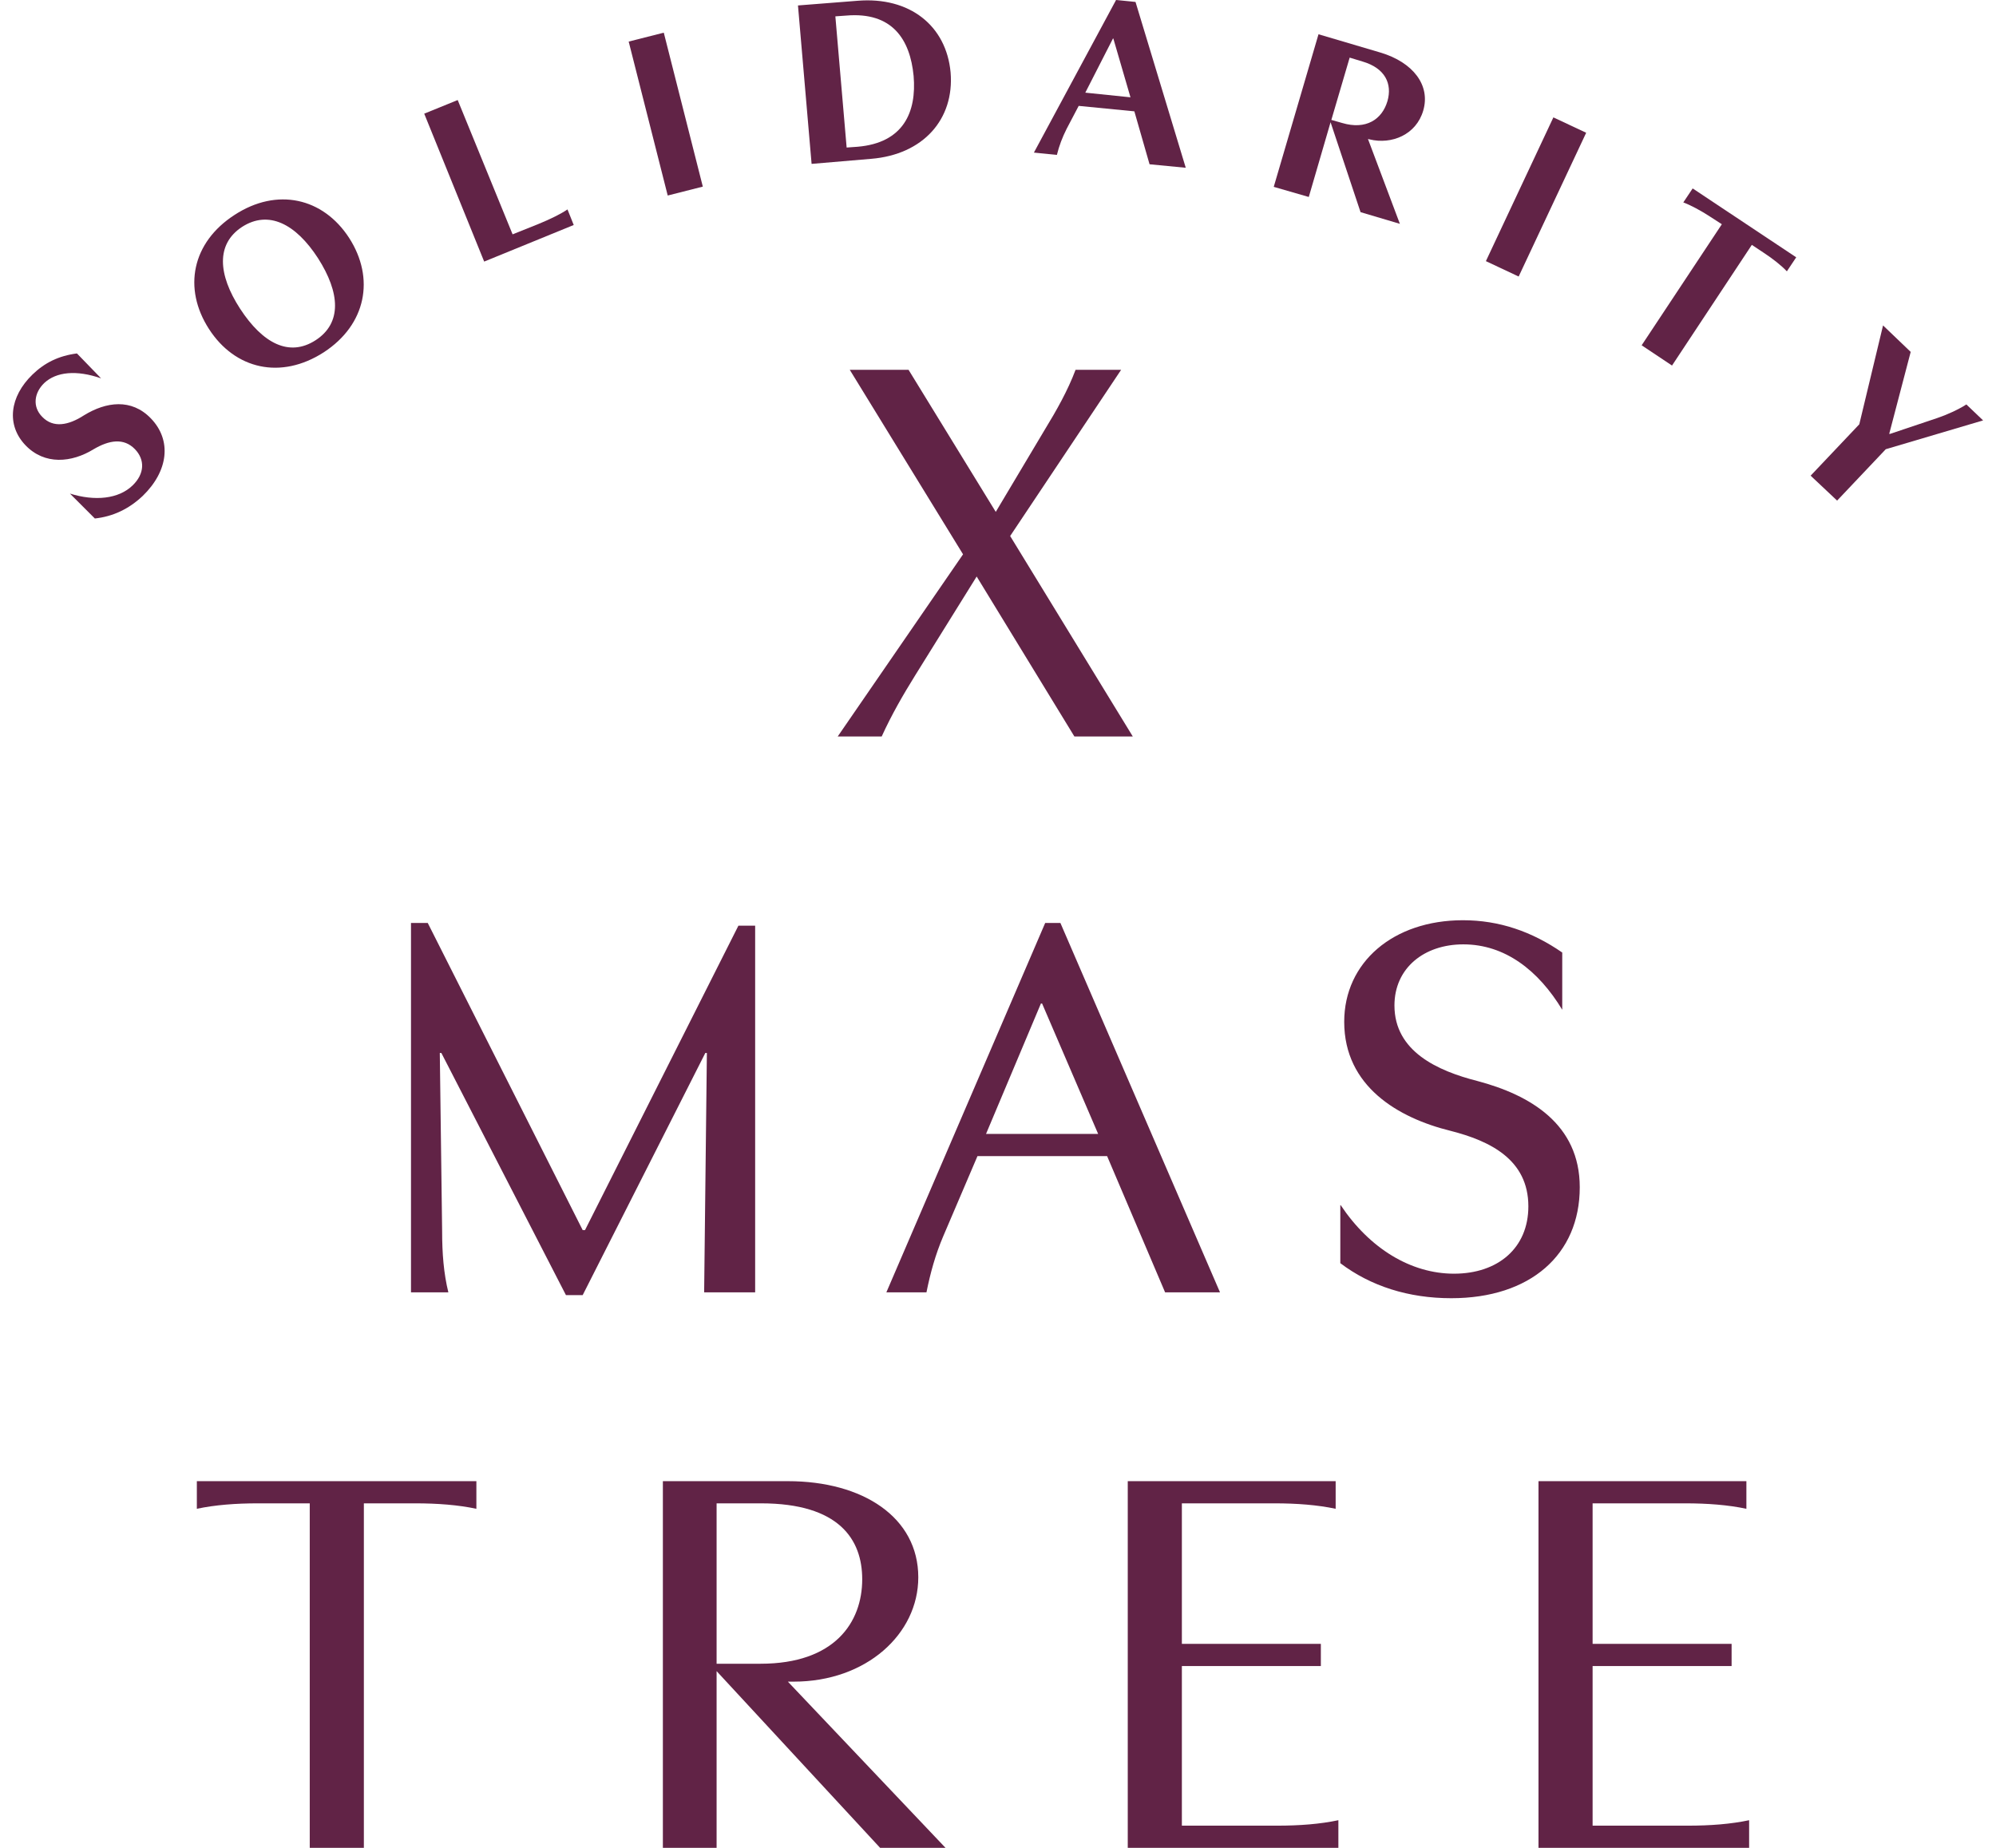
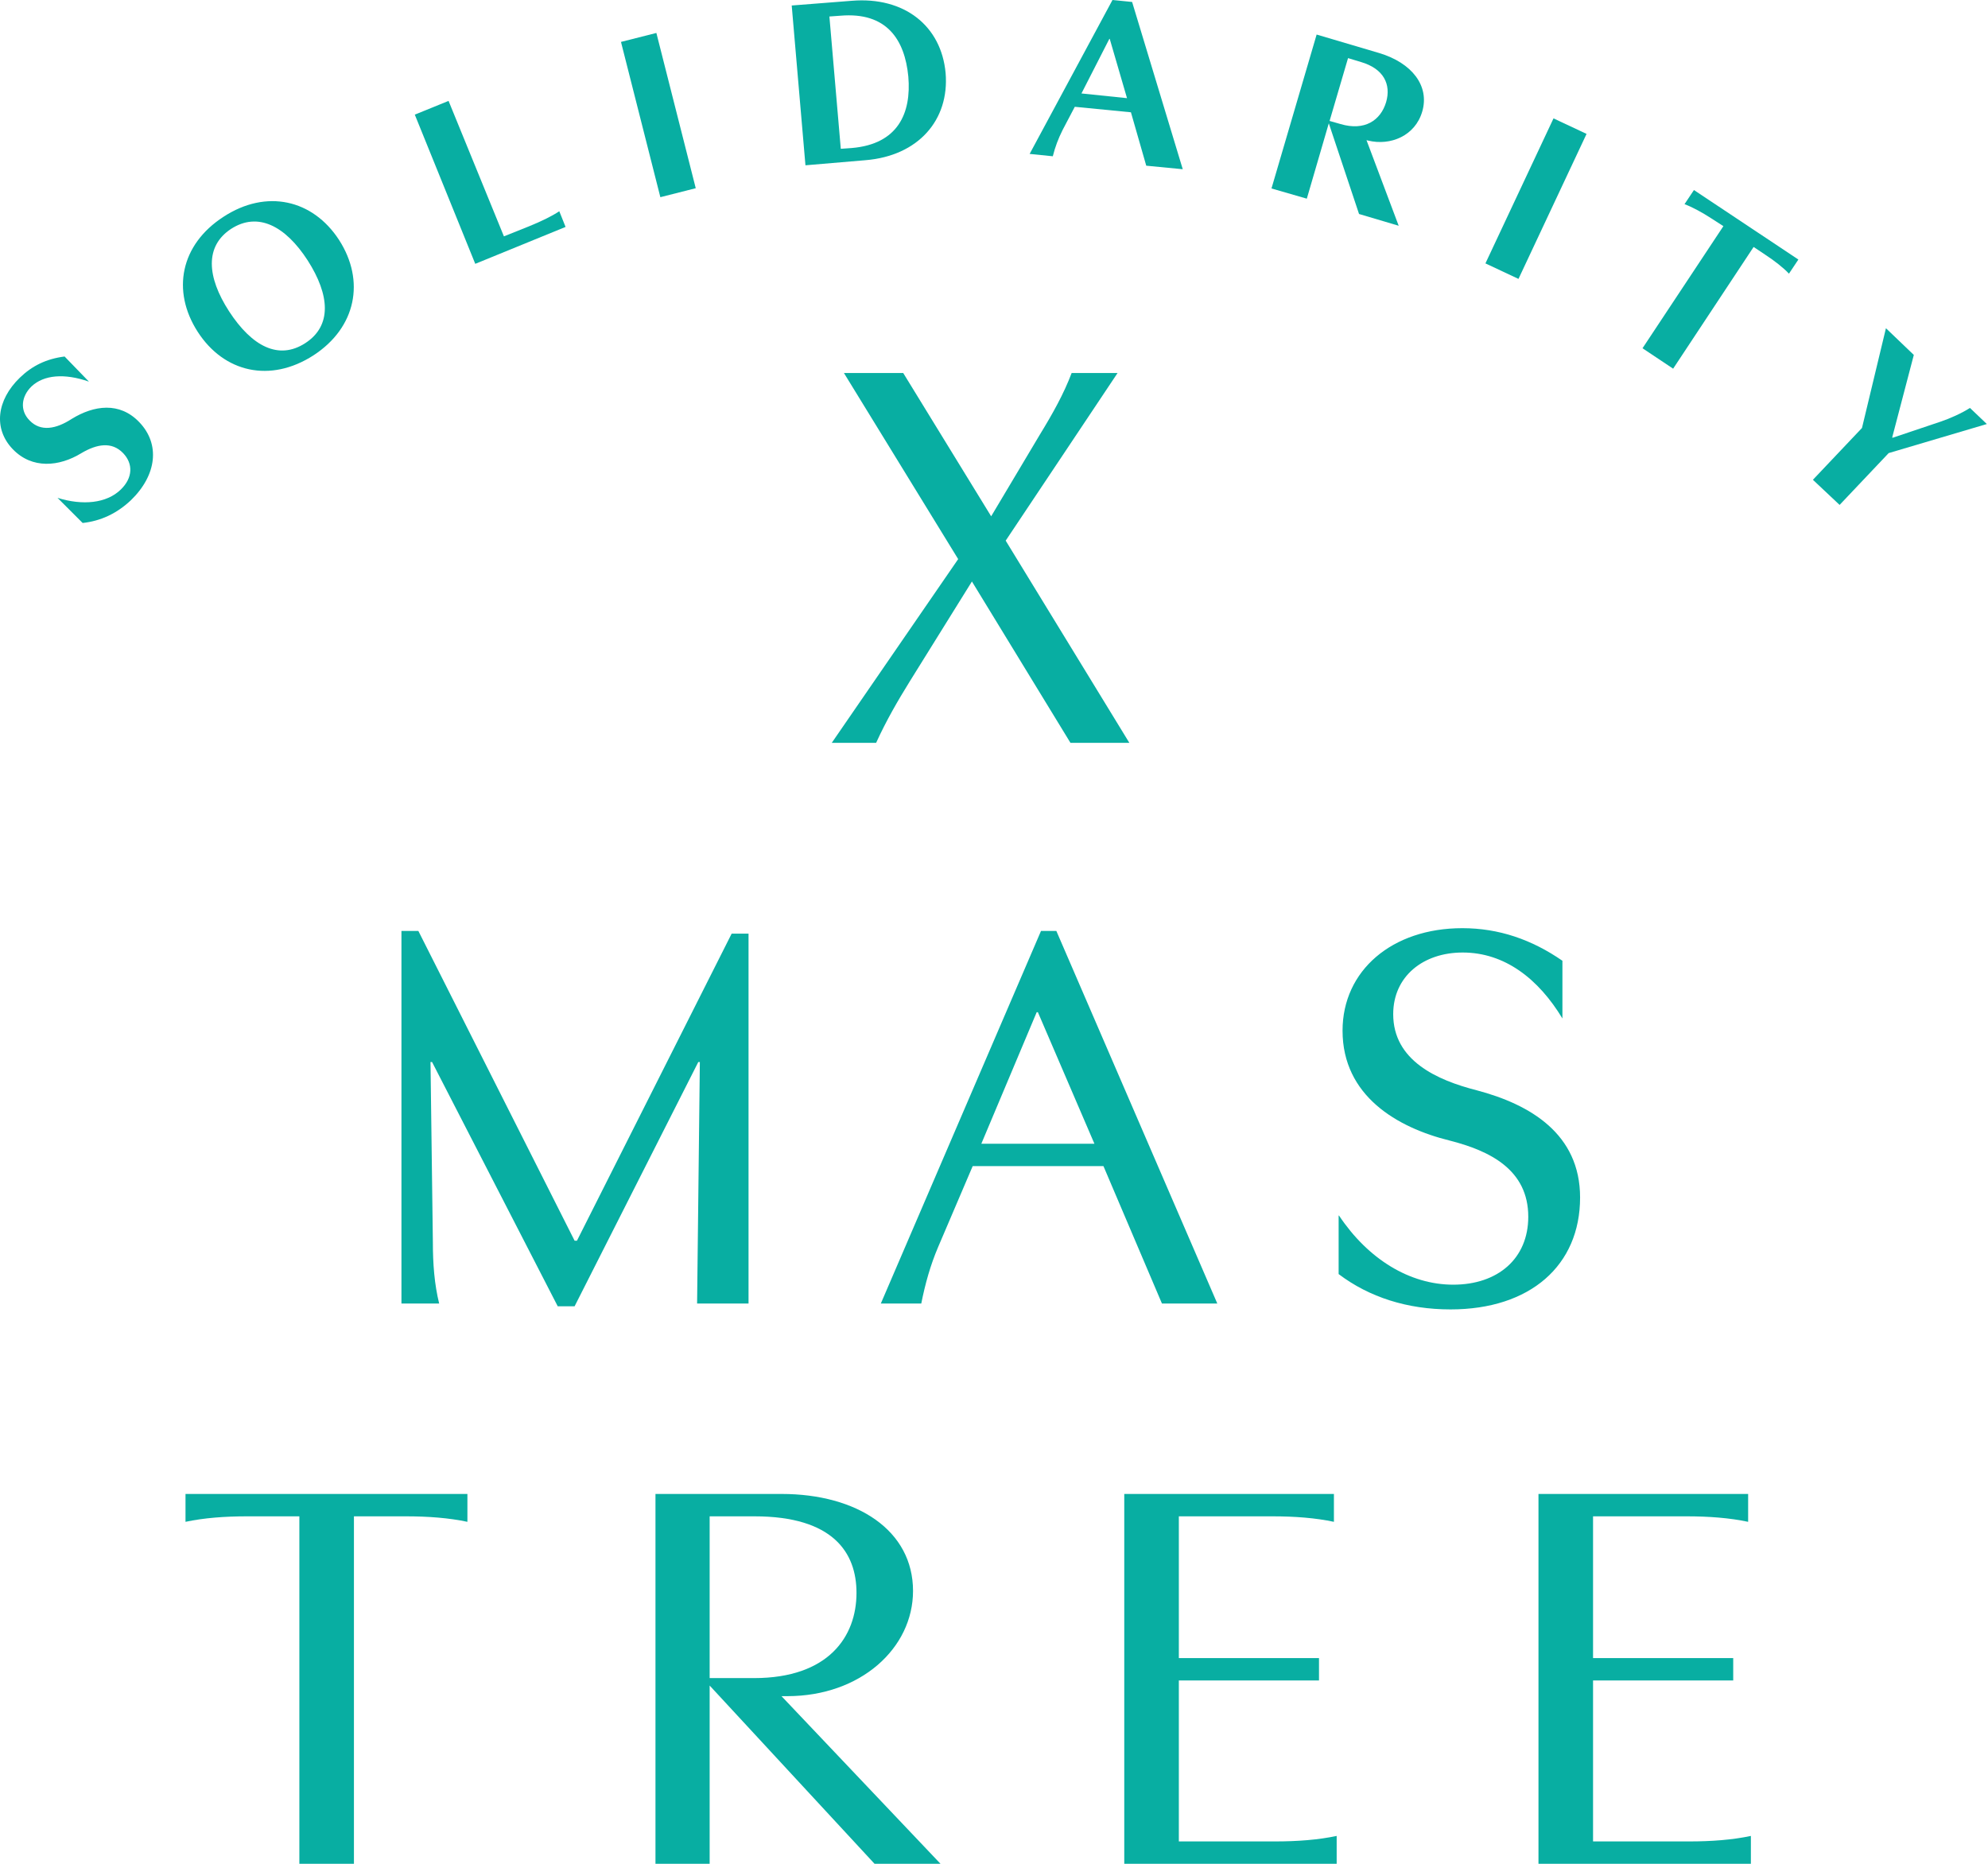
- <svg xmlns="http://www.w3.org/2000/svg" width="108" height="100" viewBox="0 0 108 100" fill="none">
-   <path d="M52.109 29.998L45.979 20.013H49.16L53.879 27.702L56.491 23.32C57.186 22.183 57.776 21.13 58.197 20.013H60.662L54.658 29.008L61.294 39.857H58.134L52.846 31.199L49.518 36.55C48.865 37.603 48.254 38.657 47.706 39.857H45.326L52.109 29.998Z" fill="#612346" />
-   <path d="M31.528 66.569H31.654L39.954 50.095H40.86V69.939H38.1L38.248 56.983H38.164L31.528 70.087H30.622L23.881 56.983H23.797L23.923 66.632C23.923 67.832 24.007 68.907 24.26 69.939H22.238V49.947H23.144L31.528 66.569Z" fill="#612346" />
-   <path d="M56.322 54.308L53.352 61.365H59.419L56.386 54.308H56.322ZM57.376 49.947L66.013 69.939H63.042L59.904 62.566H52.889L51.035 66.906C50.614 67.896 50.34 68.886 50.129 69.939H47.959L56.554 49.947H57.376Z" fill="#612346" />
-   <path d="M72.543 65.22C74.102 67.559 76.335 68.928 78.674 68.928C81.054 68.928 82.697 67.538 82.697 65.284C82.697 62.756 80.633 61.745 78.484 61.197C75.661 60.502 72.733 58.795 72.733 55.298C72.733 52.075 75.387 49.8 79.158 49.8C81.117 49.8 82.887 50.411 84.53 51.548V54.645C83.245 52.518 81.433 51.106 79.179 51.106C77.052 51.106 75.451 52.391 75.451 54.413C75.451 56.899 77.789 57.953 79.938 58.5C82.802 59.259 85.478 60.839 85.478 64.251C85.478 67.896 82.802 70.255 78.526 70.255C76.209 70.255 74.165 69.602 72.522 68.359V65.22H72.543Z" fill="#612346" />
-   <path d="M19.688 100H16.76V81.356H13.958C12.758 81.356 11.641 81.441 10.651 81.651V80.156H25.776V81.651C24.786 81.441 23.67 81.356 22.469 81.356H19.688V100Z" fill="#612346" />
-   <path d="M41.176 81.356H38.774V90.036H41.155C45.157 90.036 46.653 87.803 46.653 85.464C46.653 83.316 45.41 81.356 41.176 81.356ZM42.63 80.156C46.695 80.156 49.687 82.115 49.687 85.359C49.687 88.435 46.864 91.005 42.946 91.005H42.63L51.161 100H47.622L38.774 90.436V100H35.867V80.156H42.63Z" fill="#612346" />
-   <path d="M61.021 100V80.156H72.27V81.651C71.28 81.441 70.163 81.356 68.963 81.356H63.949V88.961H71.469V90.162H63.949V98.799H69.11C70.311 98.799 71.427 98.715 72.417 98.504V100H61.021Z" fill="#612346" />
-   <path d="M83.245 100V80.156H94.494V81.651C93.504 81.441 92.388 81.356 91.187 81.356H86.173V88.961H93.694V90.162H86.173V98.799H91.334C92.535 98.799 93.652 98.715 94.642 98.504V100H83.245Z" fill="#612346" />
-   <path d="M3.784 26.711C5.132 27.132 6.417 27.006 7.176 26.269C7.829 25.637 7.85 24.878 7.302 24.309C6.691 23.677 5.891 23.825 5.069 24.309C3.868 25.047 2.415 25.173 1.382 24.099C0.329 23.003 0.519 21.465 1.762 20.265C2.415 19.633 3.173 19.254 4.163 19.127L5.469 20.475C4.142 20.012 3.047 20.117 2.394 20.728C1.846 21.255 1.741 22.013 2.288 22.561C2.878 23.172 3.7 23.024 4.542 22.477C5.743 21.739 7.112 21.55 8.166 22.645C9.303 23.825 9.114 25.489 7.723 26.837C6.965 27.554 6.101 27.954 5.132 28.059L3.784 26.711Z" fill="#612346" />
-   <path d="M17.203 13.967C16.002 12.113 14.528 11.355 13.095 12.281C11.684 13.208 11.789 14.851 12.99 16.705C14.212 18.58 15.644 19.339 17.077 18.412C18.509 17.485 18.404 15.842 17.203 13.967ZM18.888 12.871C20.3 15.062 19.815 17.569 17.519 19.065C15.202 20.56 12.716 19.992 11.305 17.801C9.893 15.61 10.378 13.124 12.695 11.628C14.991 10.133 17.477 10.701 18.888 12.871Z" fill="#612346" />
-   <path d="M22.954 6.151L24.765 5.414L27.736 12.682L29.105 12.134C29.779 11.86 30.369 11.565 30.706 11.333L31.043 12.176L26.198 14.156L22.954 6.151Z" fill="#612346" />
-   <path d="M35.916 1.768L34.017 2.25L36.129 10.581L38.028 10.099L35.916 1.768Z" fill="#612346" />
-   <path d="M45.81 7.984L46.4 7.942C48.886 7.731 49.602 6.067 49.434 4.108C49.244 2.128 48.275 0.632 45.789 0.843L45.2 0.885L45.81 7.984ZM46.4 0.042C49.223 -0.189 51.203 1.39 51.435 3.918C51.646 6.446 49.96 8.363 47.138 8.595L43.914 8.869L43.177 0.295L46.4 0.042Z" fill="#612346" />
-   <path d="M60.22 2.086L58.724 5.014L61.168 5.266L60.241 2.086H60.22ZM61.441 0.105L64.159 9.079L62.2 8.89L61.378 6.025L58.366 5.73L57.713 6.973C57.481 7.436 57.312 7.879 57.186 8.384L55.943 8.258L60.388 0L61.441 0.105Z" fill="#612346" />
-   <path d="M73.723 3.329L73.028 3.118L72.037 6.489L72.627 6.657C73.912 7.036 74.776 6.468 75.071 5.478C75.345 4.53 74.945 3.687 73.723 3.329ZM74.692 2.844C76.461 3.371 77.409 4.614 77.009 5.983C76.63 7.289 75.303 7.837 74.102 7.542L74.018 7.521L75.745 12.113L73.617 11.481L71.995 6.615L70.816 10.66L68.92 10.112L71.342 1.854L74.692 2.844Z" fill="#612346" />
-   <path d="M84.051 6.352L80.399 14.132L82.172 14.965L85.825 7.185L84.051 6.352Z" fill="#612346" />
-   <path d="M90.47 19.782L88.827 18.686L93.166 12.135L92.513 11.713C92.029 11.397 91.481 11.102 91.081 10.955L91.587 10.197L97.19 13.925L96.684 14.684C96.39 14.368 95.905 13.988 95.421 13.672L94.789 13.251L90.47 19.782Z" fill="#612346" />
-   <path d="M103.384 19.044L102.225 23.467L102.246 23.488L104.816 22.625C105.322 22.456 105.975 22.161 106.396 21.887L107.302 22.751L102.036 24.31L99.403 27.091L97.97 25.742L100.603 22.962L101.888 17.611L103.384 19.044Z" fill="#612346" />
+ <svg xmlns="http://www.w3.org/2000/svg" width="192" height="180" viewBox="0 0 192 180" fill="none">
+   <path d="M92.54 53.996L81.506 36.023H87.232L95.726 49.863L100.427 41.976C101.679 39.929 102.741 38.033 103.499 36.023H107.935L97.129 52.214L109.073 71.742H103.385L93.868 56.158L87.876 65.789C86.701 67.685 85.601 69.581 84.615 71.742H80.331L92.54 53.996Z" fill="#08AEA2" />
+   <path d="M55.495 119.823H55.722L70.662 90.17H72.293V125.89H67.325L67.591 102.57H67.439L55.495 126.155H53.864L41.73 102.57H41.578L41.806 119.936C41.806 122.098 41.958 124.032 42.413 125.89H38.772V89.905H40.403L55.495 119.823Z" fill="#08AEA2" />
+   <path d="M100.124 97.754L94.777 110.457H105.698L100.238 97.754H100.124ZM102.02 89.905L117.566 125.89H112.22L106.57 112.618H93.943L90.606 120.429C89.848 122.212 89.355 123.994 88.976 125.89H85.07L100.541 89.905H102.02Z" fill="#08AEA2" />
+   <path d="M129.322 117.396C132.128 121.605 136.147 124.07 140.356 124.07C144.641 124.07 147.599 121.567 147.599 117.51C147.599 112.96 143.883 111.14 140.015 110.154C134.934 108.903 129.663 105.831 129.663 99.537C129.663 93.735 134.441 89.64 141.229 89.64C144.755 89.64 147.94 90.74 150.898 92.787V98.361C148.585 94.531 145.324 91.991 141.266 91.991C137.437 91.991 134.555 94.304 134.555 97.944C134.555 102.418 138.764 104.314 142.632 105.3C147.789 106.665 152.604 109.509 152.604 115.652C152.604 122.212 147.789 126.459 140.091 126.459C135.92 126.459 132.242 125.283 129.284 123.046V117.396H129.322Z" fill="#08AEA2" />
+   <path d="M34.183 180H28.912V146.442H23.869C21.708 146.442 19.698 146.594 17.916 146.973V144.281H45.142V146.973C43.359 146.594 41.35 146.442 39.188 146.442H34.183V180Z" fill="#08AEA2" />
+   <path d="M72.861 146.442H68.538V162.065H72.823C80.028 162.065 82.72 158.045 82.72 153.836C82.72 149.969 80.483 146.442 72.861 146.442ZM75.477 144.281C82.796 144.281 88.18 147.807 88.18 153.647C88.18 159.183 83.099 163.809 76.046 163.809H75.477L90.834 180H84.464L68.538 162.785V180H63.305V144.281H75.477Z" fill="#08AEA2" />
+   <path d="M108.581 180V144.281H128.829V146.973C127.047 146.594 125.038 146.442 122.876 146.442H113.852V160.131H127.388V162.292H113.852V177.839H123.142C125.303 177.839 127.313 177.687 129.095 177.308V180H108.581Z" fill="#08AEA2" />
+   <path d="M148.585 180V144.281H168.834V146.973C167.051 146.594 165.042 146.442 162.88 146.442H153.856V160.131H167.393V162.292H153.856V177.839H163.146C165.307 177.839 167.317 177.687 169.099 177.308V180H148.585Z" fill="#08AEA2" />
+   <path d="M5.555 48.081C7.982 48.839 10.295 48.611 11.66 47.284C12.835 46.147 12.873 44.782 11.887 43.758C10.788 42.62 9.347 42.886 7.868 43.758C5.707 45.085 3.09 45.313 1.232 43.379C-0.664 41.407 -0.322 38.639 1.915 36.477C3.09 35.34 4.455 34.657 6.238 34.43L8.589 36.857C6.2 36.023 4.228 36.212 3.052 37.312C2.067 38.26 1.877 39.625 2.863 40.611C3.925 41.71 5.403 41.445 6.92 40.459C9.082 39.132 11.546 38.791 13.442 40.762C15.49 42.886 15.149 45.881 12.646 48.308C11.281 49.597 9.726 50.318 7.982 50.508L5.555 48.081Z" fill="#08AEA2" />
+   <path d="M29.709 25.139C27.548 21.803 24.894 20.438 22.315 22.106C19.775 23.774 19.964 26.732 22.126 30.069C24.325 33.444 26.904 34.809 29.482 33.14C32.06 31.472 31.871 28.514 29.709 25.139ZM32.743 23.168C35.283 27.111 34.411 31.623 30.278 34.316C26.107 37.008 21.633 35.984 19.092 32.041C16.552 28.097 17.424 23.623 21.595 20.93C25.728 18.238 30.202 19.262 32.743 23.168Z" fill="#08AEA2" />
+   <path d="M40.061 11.071L43.322 9.744L48.668 22.826L51.133 21.84C52.346 21.347 53.408 20.816 54.015 20.399L54.622 21.916L45.9 25.48L40.061 11.071Z" fill="#08AEA2" />
+   <path d="M63.392 3.182L59.974 4.048L63.777 19.044L67.195 18.177L63.392 3.182Z" fill="#08AEA2" />
+   <path d="M81.203 14.371L82.265 14.295C86.739 13.916 88.028 10.921 87.725 7.394C87.384 3.83 85.639 1.138 81.165 1.517L80.103 1.593L81.203 14.371ZM82.265 0.076C87.346 -0.341 90.91 2.503 91.327 7.053C91.706 11.603 88.673 15.054 83.592 15.471L77.79 15.964L76.463 0.531L82.265 0.076Z" fill="#08AEA2" />
+   <path d="M107.14 3.754L104.447 9.025L108.846 9.48L107.177 3.754H107.14ZM109.339 0.19L114.23 16.343L110.704 16.002L109.225 10.845L103.803 10.314L102.627 12.551C102.21 13.385 101.907 14.182 101.679 15.092L99.442 14.864L107.443 0L109.339 0.19Z" fill="#08AEA2" />
+   <path d="M131.445 5.991L130.193 5.612L128.411 11.679L129.473 11.982C131.786 12.665 133.341 11.641 133.872 9.859C134.365 8.153 133.644 6.636 131.445 5.991ZM133.189 5.119C136.374 6.067 138.081 8.304 137.36 10.769C136.678 13.12 134.289 14.106 132.127 13.575L131.976 13.537L135.085 21.803L131.255 20.666L128.335 11.906L126.212 19.187L122.799 18.201L127.16 3.337L133.189 5.119Z" fill="#08AEA2" />
+   <path d="M150.037 11.433L143.462 25.437L146.654 26.936L153.229 12.931L150.037 11.433Z" fill="#08AEA2" />
+   <path d="M161.59 35.606L158.632 33.634L166.444 21.841L165.268 21.083C164.396 20.514 163.41 19.983 162.69 19.718L163.6 18.353L173.686 25.065L172.776 26.43C172.245 25.861 171.373 25.178 170.501 24.61L169.363 23.851L161.59 35.606Z" fill="#08AEA2" />
+   <path d="M184.835 34.278L182.749 42.241L182.787 42.279L187.413 40.724C188.323 40.42 189.499 39.89 190.257 39.397L191.888 40.951L182.408 43.757L177.668 48.763L175.09 46.336L179.83 41.331L182.143 31.699L184.835 34.278Z" fill="#08AEA2" />
</svg>
